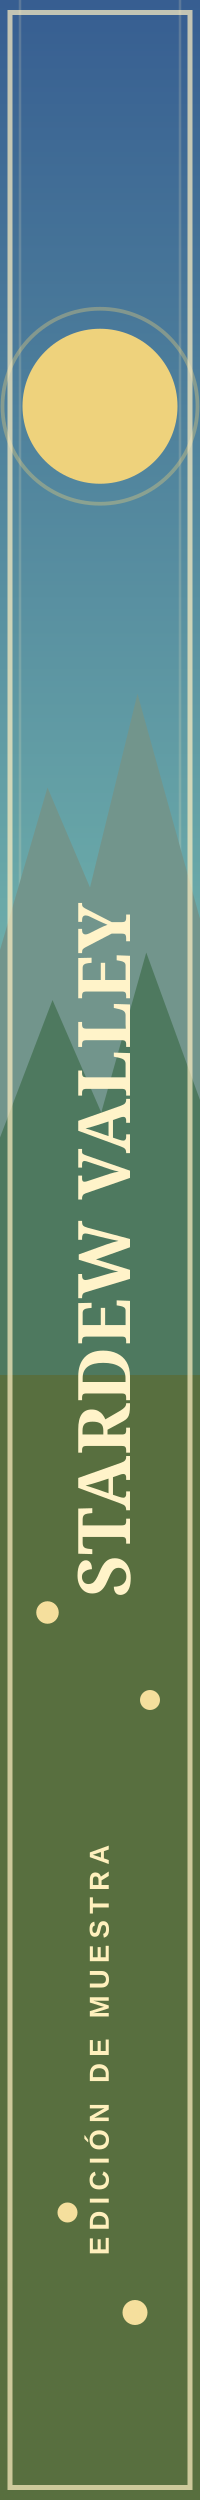
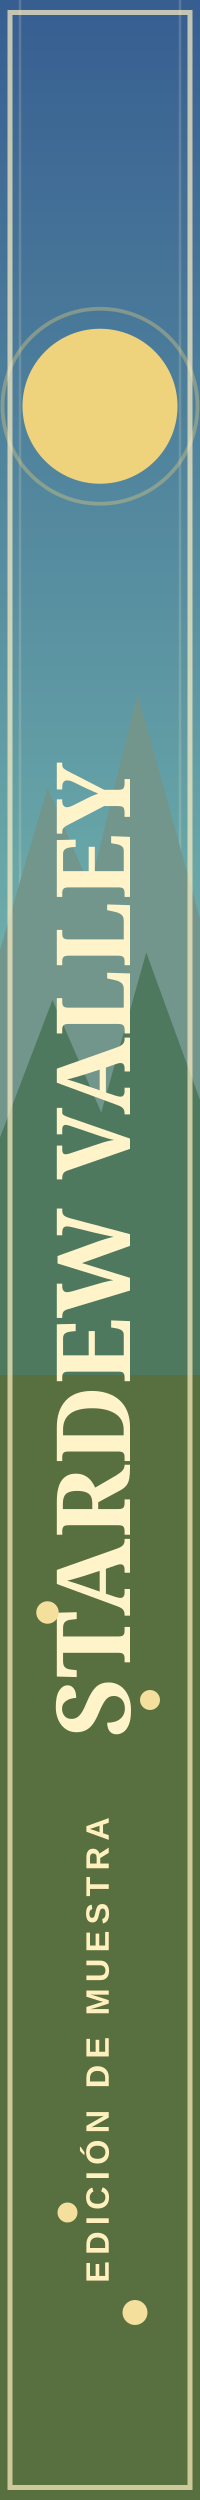
<svg xmlns="http://www.w3.org/2000/svg" viewBox="0 0 160 2000">
  <defs>
    <linearGradient id="s-sky" x1="0" y1="0" x2="0" y2="1">
      <stop stop-color="#365d91" />
      <stop offset=".42" stop-color="#72b5ac" />
      <stop offset=".72" stop-color="#91ad62" />
      <stop offset="1" stop-color="#435b3a" />
    </linearGradient>
  </defs>
  <rect width="160" height="2000" fill="url(#s-sky)" />
  <path d="M16 0v2000M144 0v2000" stroke="#fff0c2" stroke-opacity=".18" stroke-width="2" />
  <circle cx="80" cy="325" r="62" fill="#f5d57b" opacity=".96" />
  <circle cx="80" cy="325" r="78" fill="none" stroke="#f5d57b" stroke-opacity=".34" stroke-width="3" />
  <path d="M0 760 38 630l34 80 38-155 50 180v230H0z" fill="#72958c" />
  <path d="M0 910 42 800l39 90 36-128 43 118v240H0z" fill="#4e795f" />
  <path d="M0 1100h160v900H0z" fill="#586f3f" />
  <g transform="rotate(-90 80 1000)" text-anchor="middle" font-family="Georgia,serif">
-     <text x="80" y="1024" fill="#fff3c9" font-size="58" font-weight="700" letter-spacing="1">STARDEW VALLEY</text>
+     <text x="80" y="1024" fill="#fff3c9" font-size="82" font-weight="700" letter-spacing="1">STARDEW VALLEY</text>
  </g>
  <g transform="rotate(-90 80 1640)" text-anchor="middle" font-family="Arial,sans-serif">
-     <text x="80" y="1647" fill="#fff0bd" font-size="22" font-weight="700" letter-spacing="5">EDICIÓN DE MUESTRA</text>
+     <text x="80" y="1647" fill="#fff0bd" font-size="26" font-weight="700" letter-spacing="5">EDICIÓN DE MUESTRA</text>
  </g>
  <g fill="#f5df9d">
    <circle cx="38" cy="1290" r="9" />
    <circle cx="120" cy="1360" r="8" />
    <circle cx="54" cy="1770" r="8" />
    <circle cx="108" cy="1850" r="10" />
  </g>
  <path d="M8 10h144v1980H8z" fill="none" stroke="#fff0c2" stroke-opacity=".7" stroke-width="4" />
</svg>
